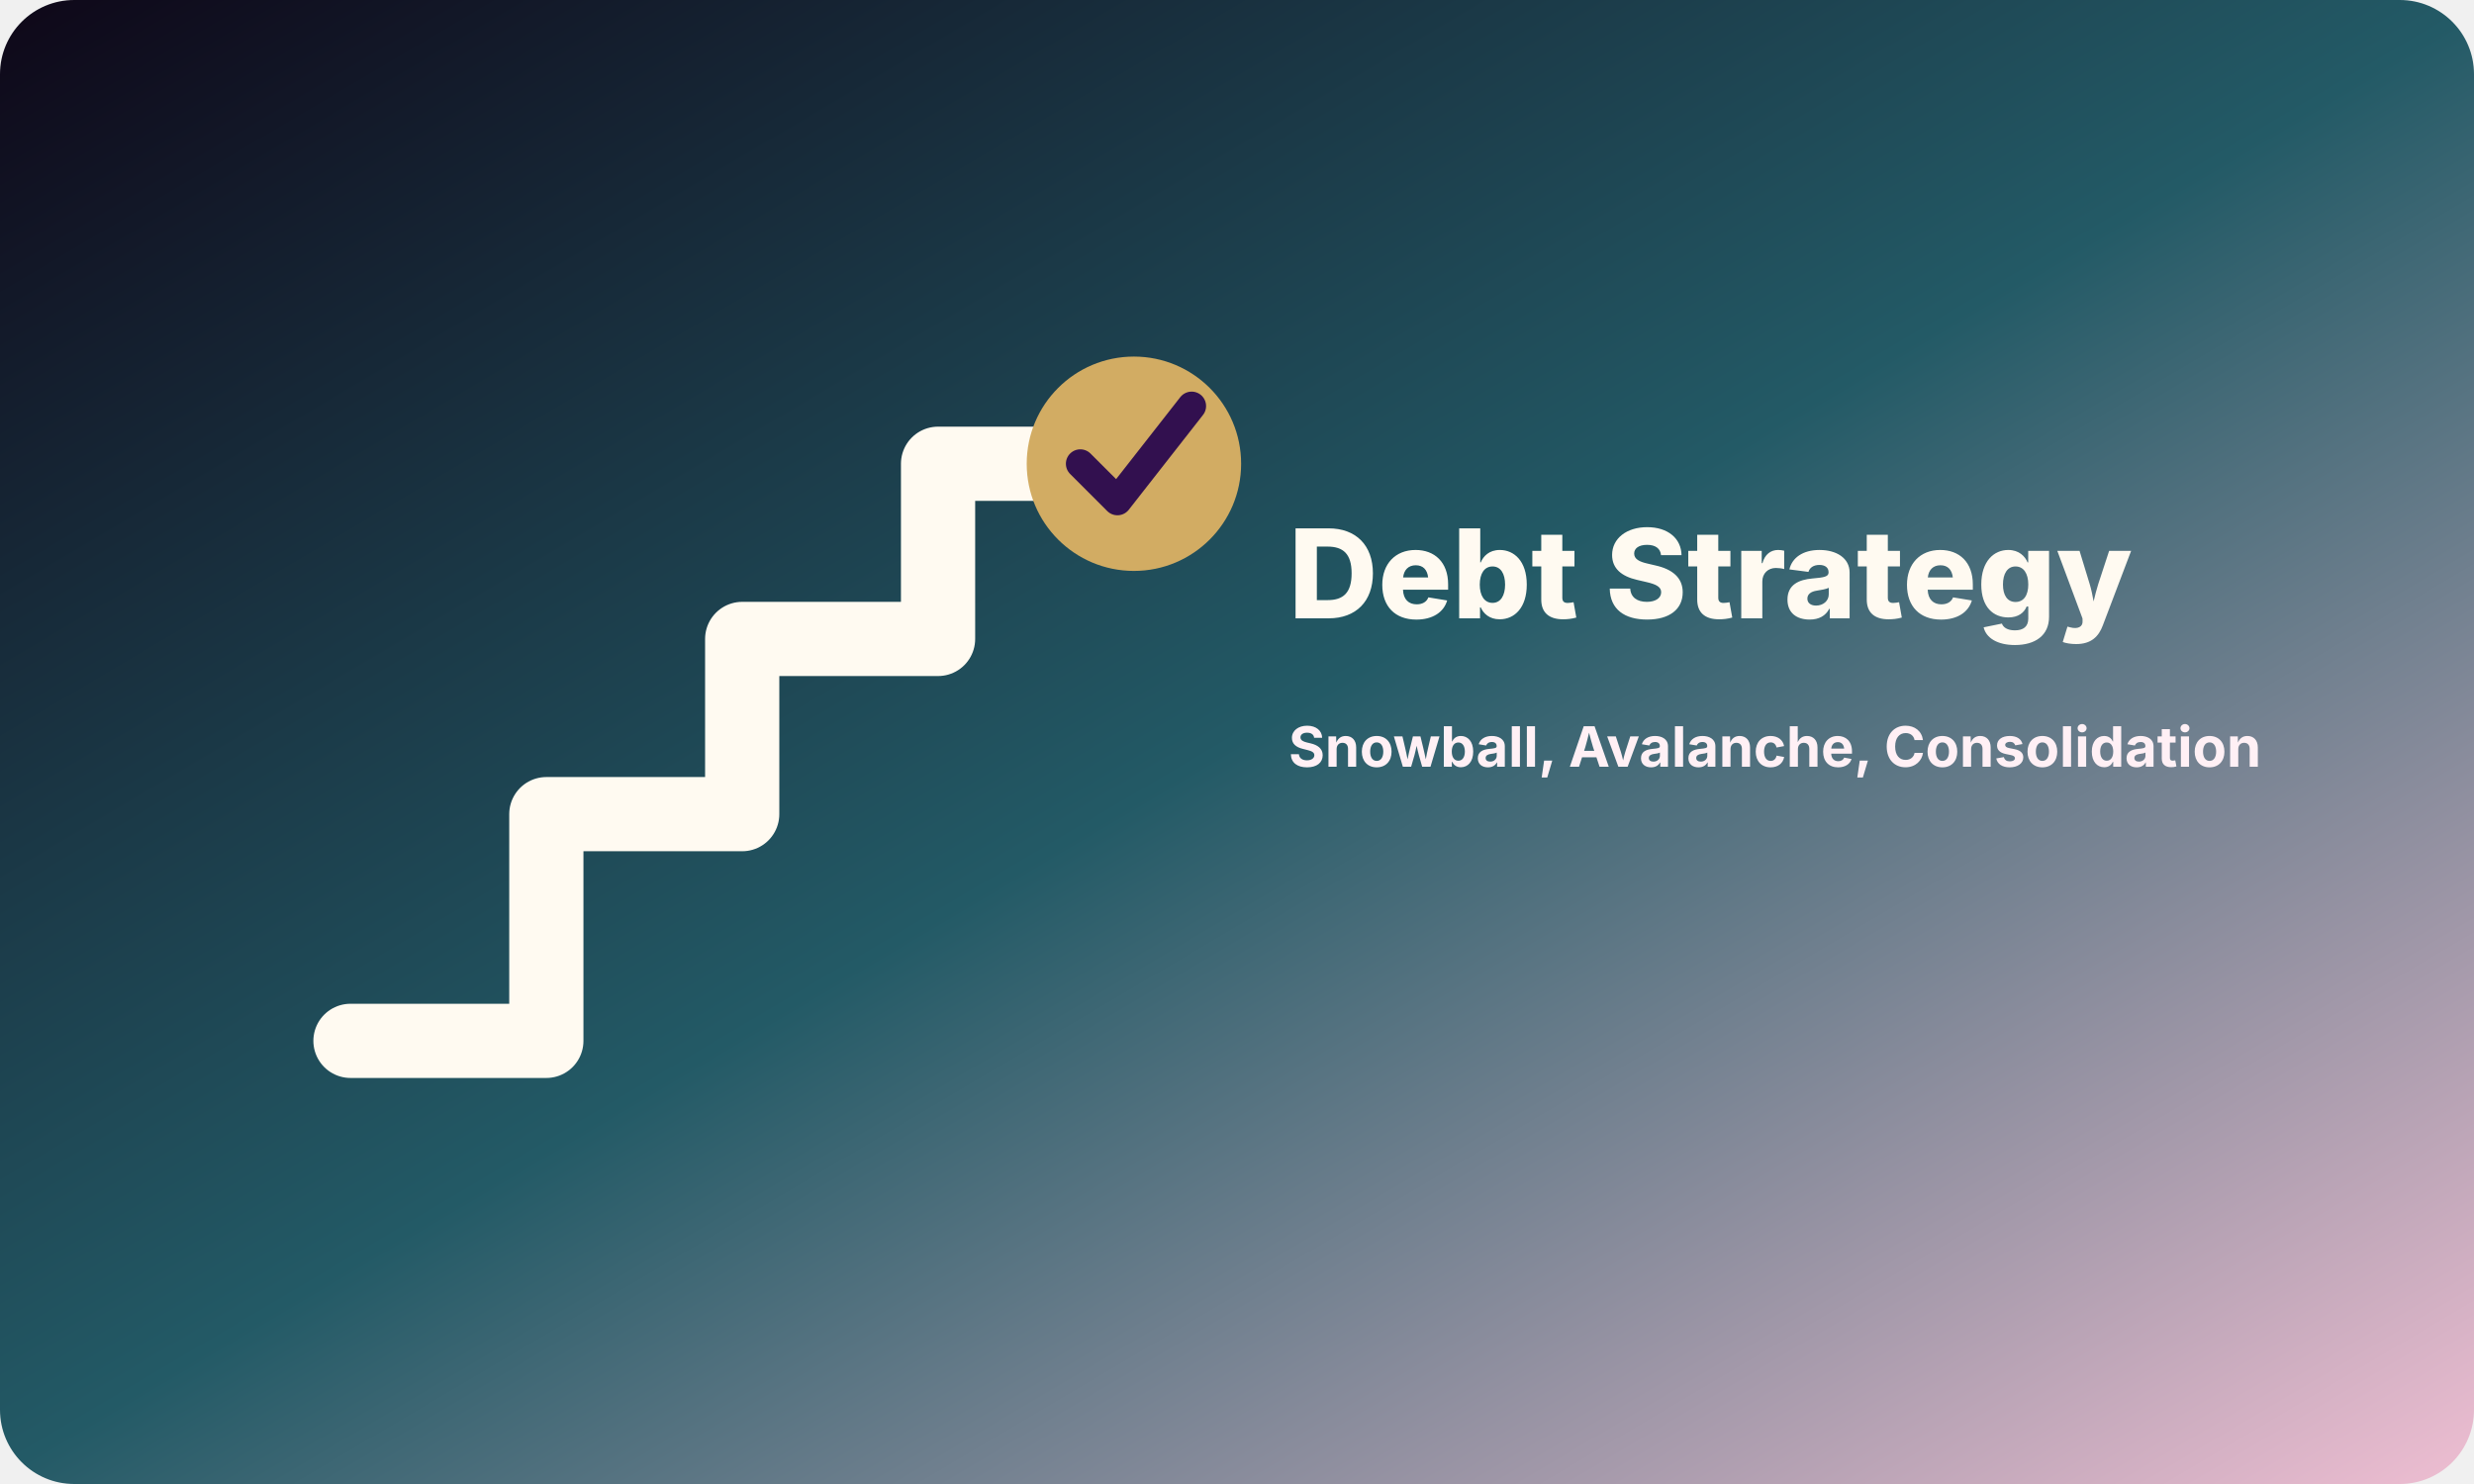
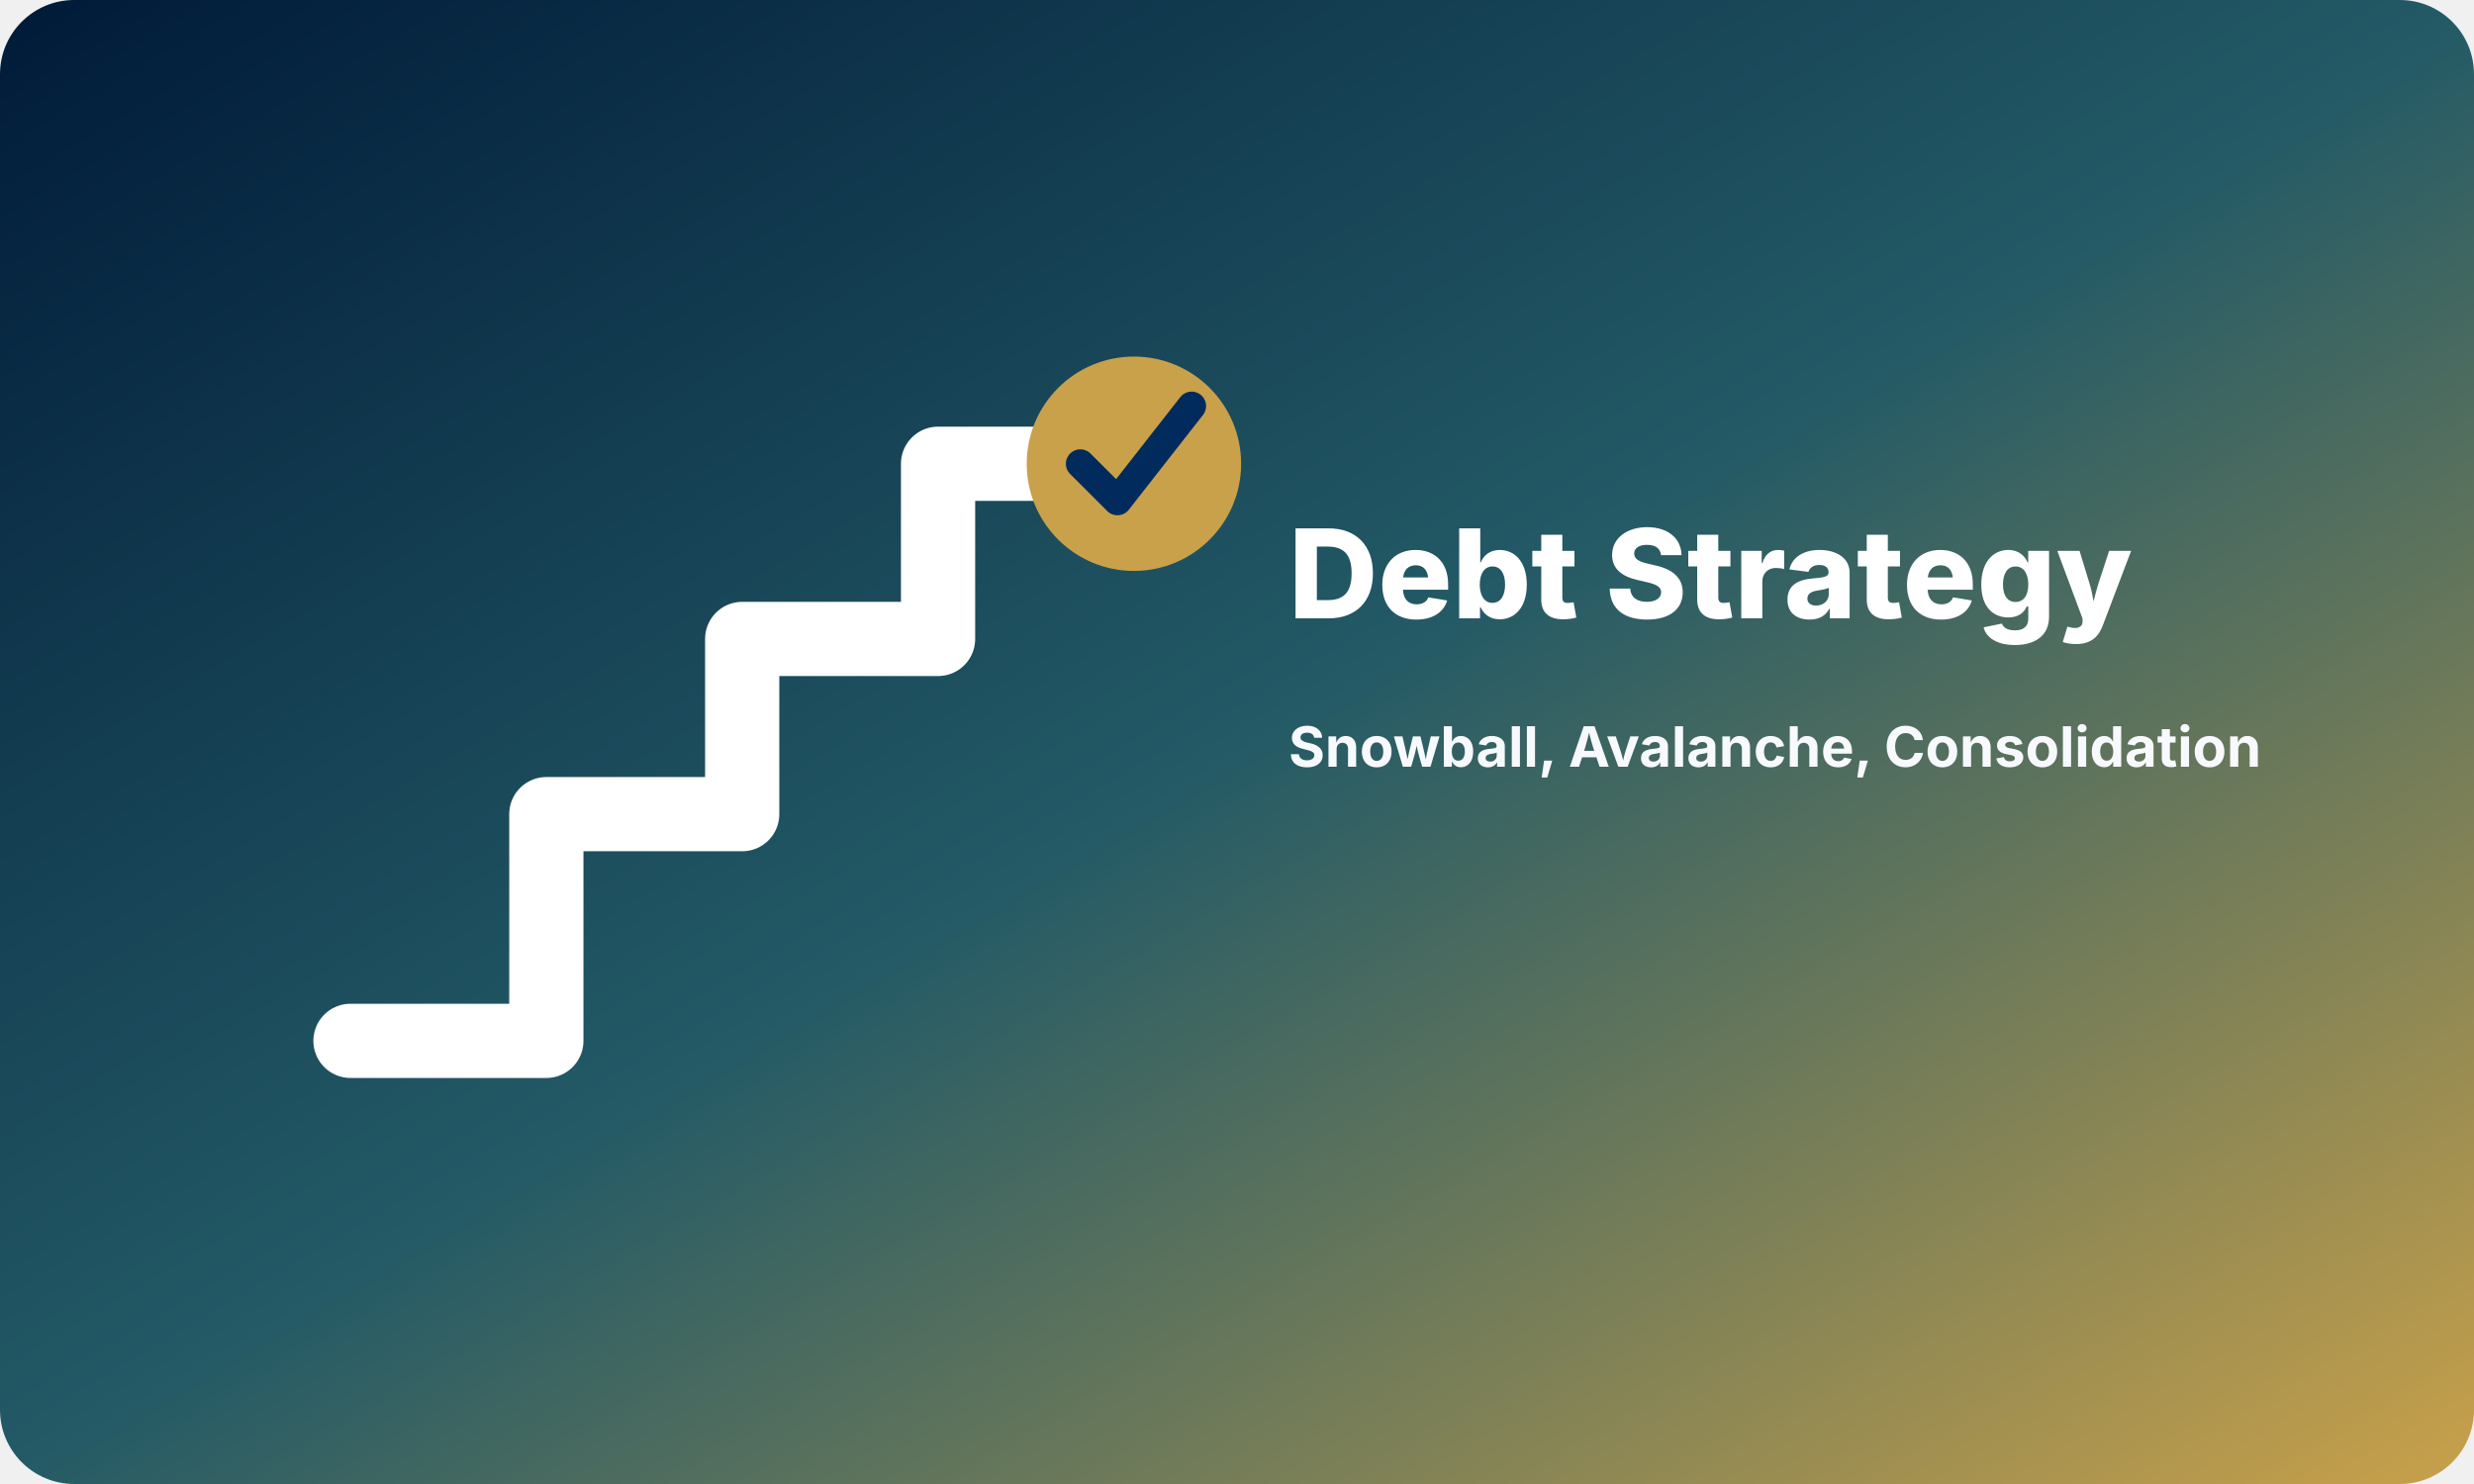
<svg xmlns="http://www.w3.org/2000/svg" width="1200" height="720" viewBox="0 0 1200 720" role="img" aria-labelledby="title desc">
  <defs>
    <linearGradient id="bg" x1="0" y1="0" x2="1" y2="1">
-       <stop stop-color="#0e0718" />
+       <stop stop-color="#001A38" />
      <stop offset=".5" stop-color="#235a66" />
-       <stop offset="1" stop-color="#efbed2" />
+       <stop offset="1" stop-color="#C9A14A" />
    </linearGradient>
  </defs>
  <rect width="1200" height="720" rx="36" fill="url(#bg)" />
-   <path d="M170 505h95V395h95V310h95V225h95" fill="none" stroke="#fffaf1" stroke-width="36" stroke-linecap="round" stroke-linejoin="round" />
-   <circle cx="550" cy="225" r="52" fill="#d2ac63" />
-   <path d="m524 225 18 18 36-46" fill="none" stroke="#32104f" stroke-width="14" stroke-linecap="round" stroke-linejoin="round" />
-   <text x="625" y="300" fill="#fffaf1" font-family="Inter, Arial, sans-serif" font-size="60" font-weight="800">Debt Strategy</text>
-   <text x="625" y="372" fill="#fff0f5" font-family="Inter, Arial, sans-serif" font-size="27" font-weight="700">Snowball, Avalanche, Consolidation</text>
+   <path d="M170 505h95V395h95V310h95V225h95" fill="none" stroke="#FFFFFF" stroke-width="36" stroke-linecap="round" stroke-linejoin="round" />
+   <circle cx="550" cy="225" r="52" fill="#C9A14A" />
+   <path d="m524 225 18 18 36-46" fill="none" stroke="#002B5C" stroke-width="14" stroke-linecap="round" stroke-linejoin="round" />
+   <text x="625" y="300" fill="#FFFFFF" font-family="Inter, Arial, sans-serif" font-size="60" font-weight="800">Debt Strategy</text>
+   <text x="625" y="372" fill="#F7F9FC" font-family="Inter, Arial, sans-serif" font-size="27" font-weight="700">Snowball, Avalanche, Consolidation</text>
</svg>
